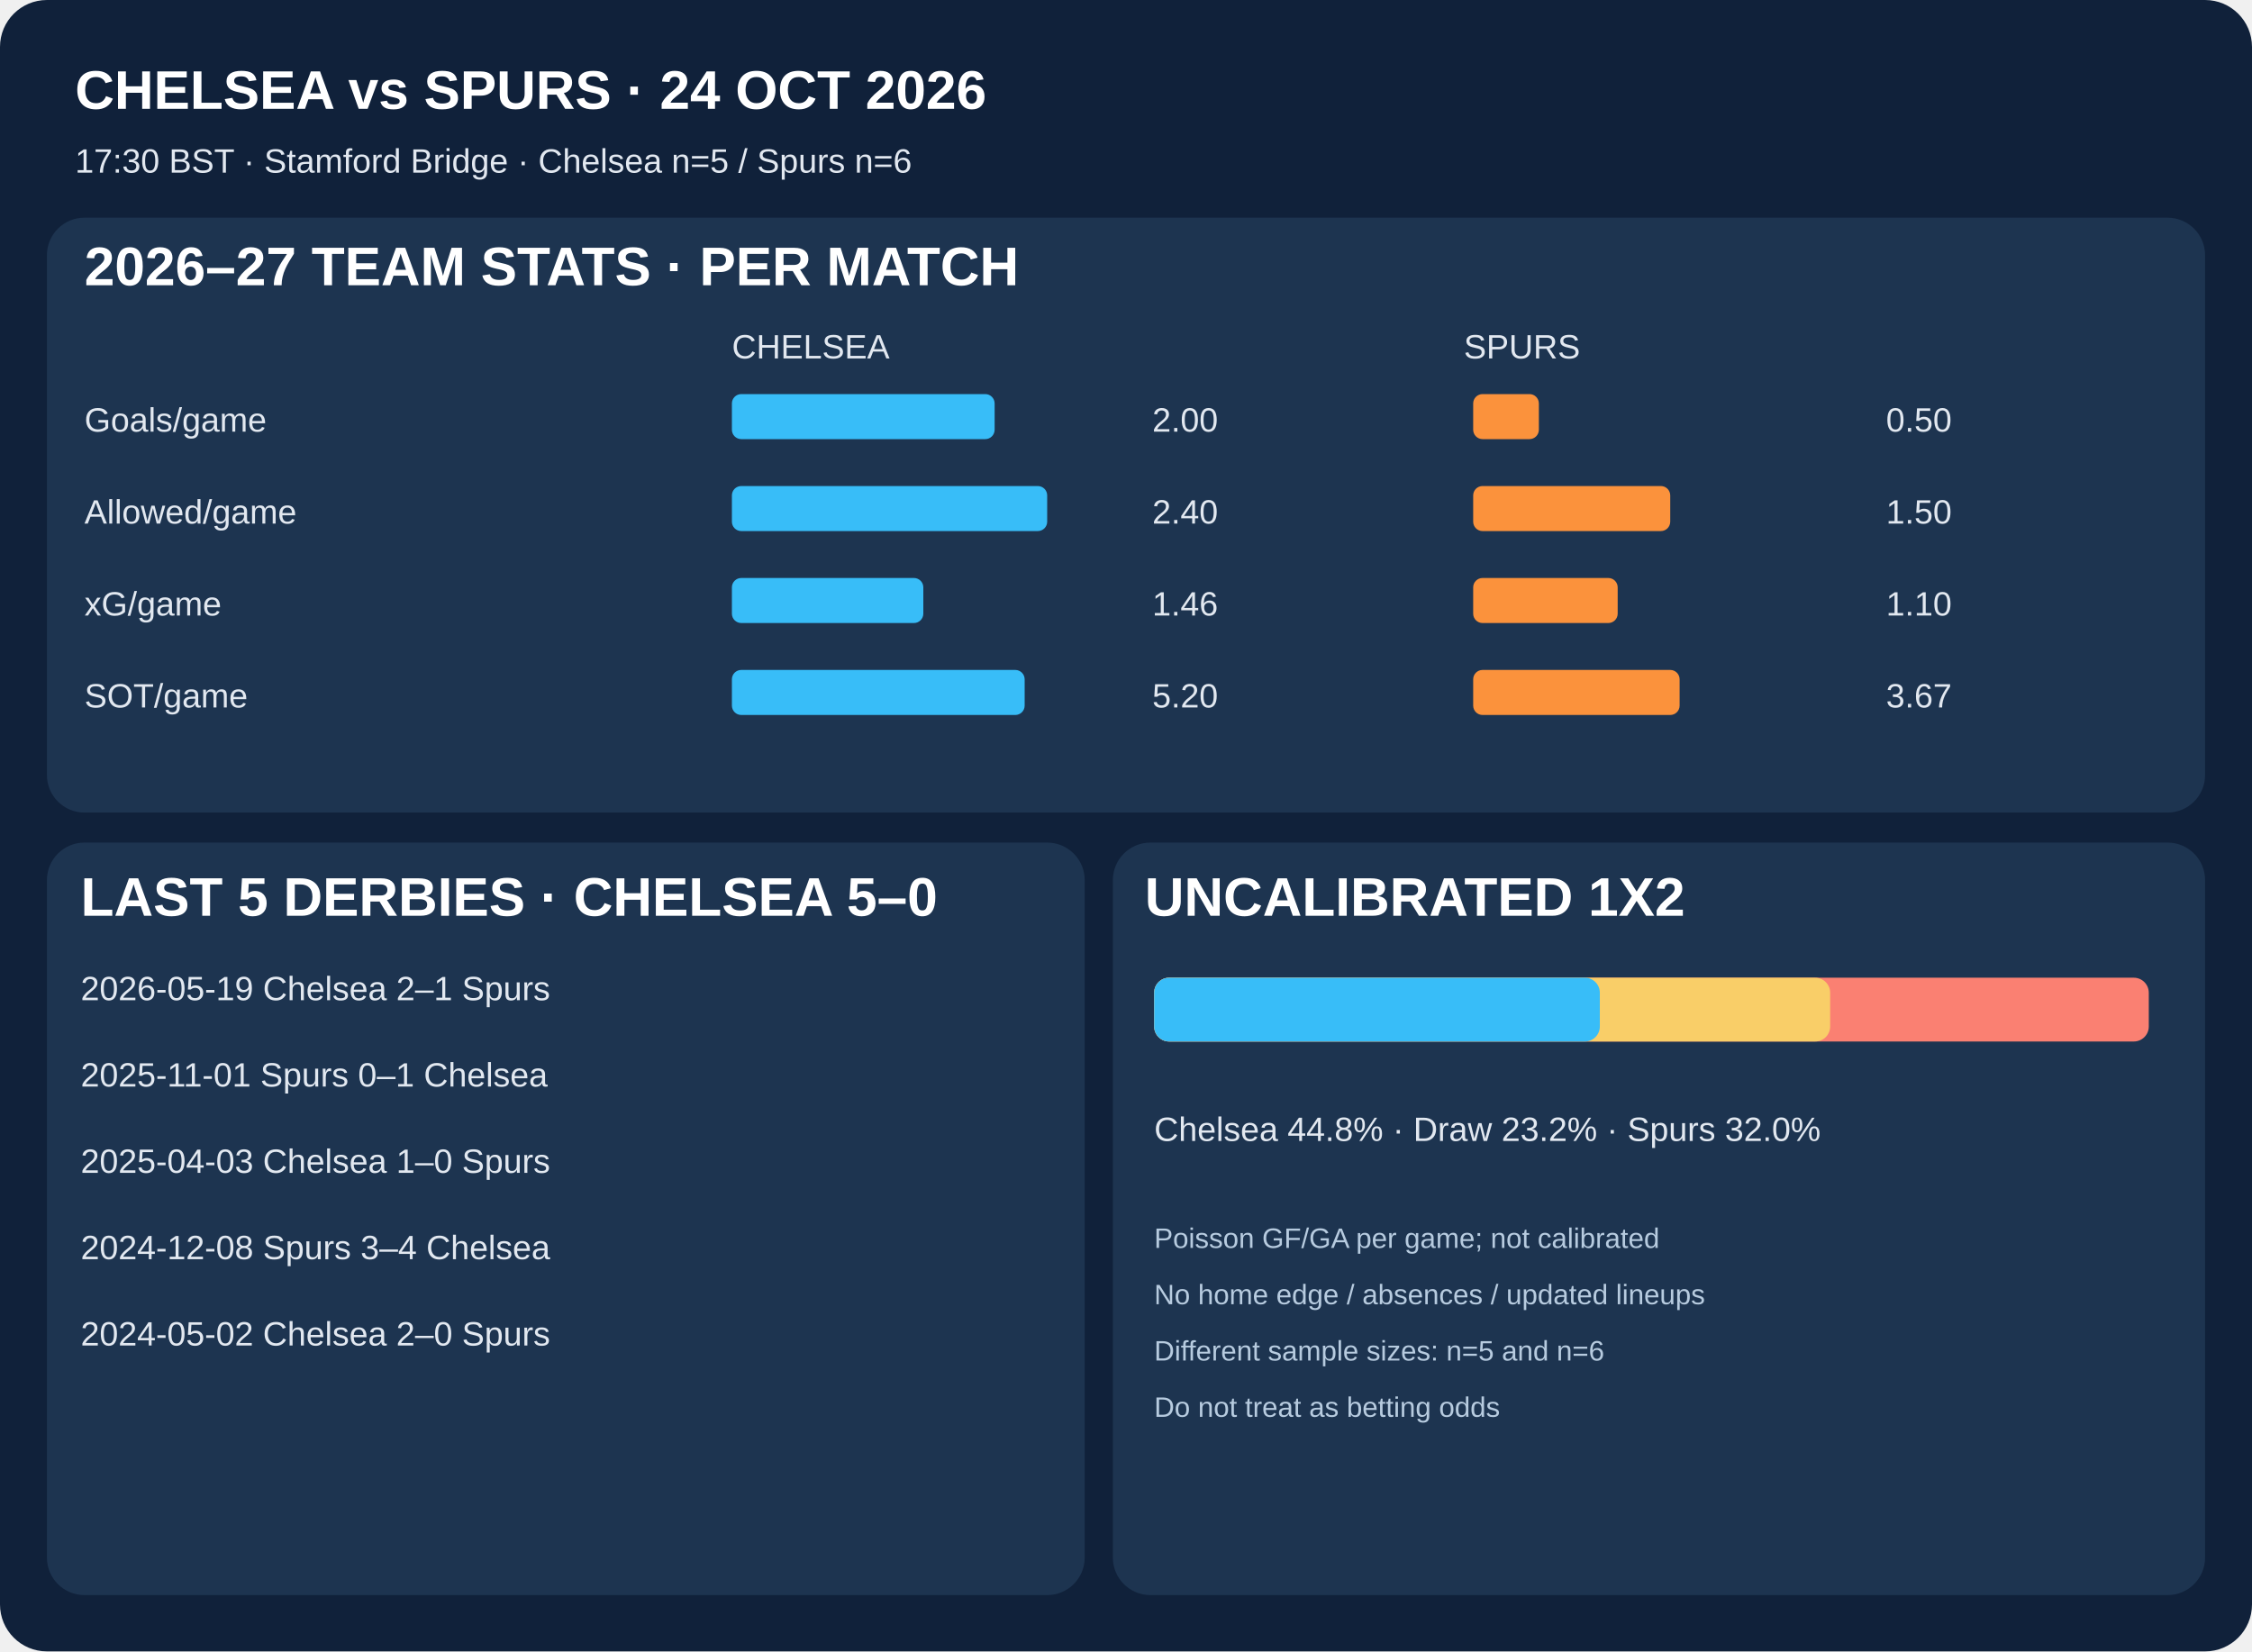
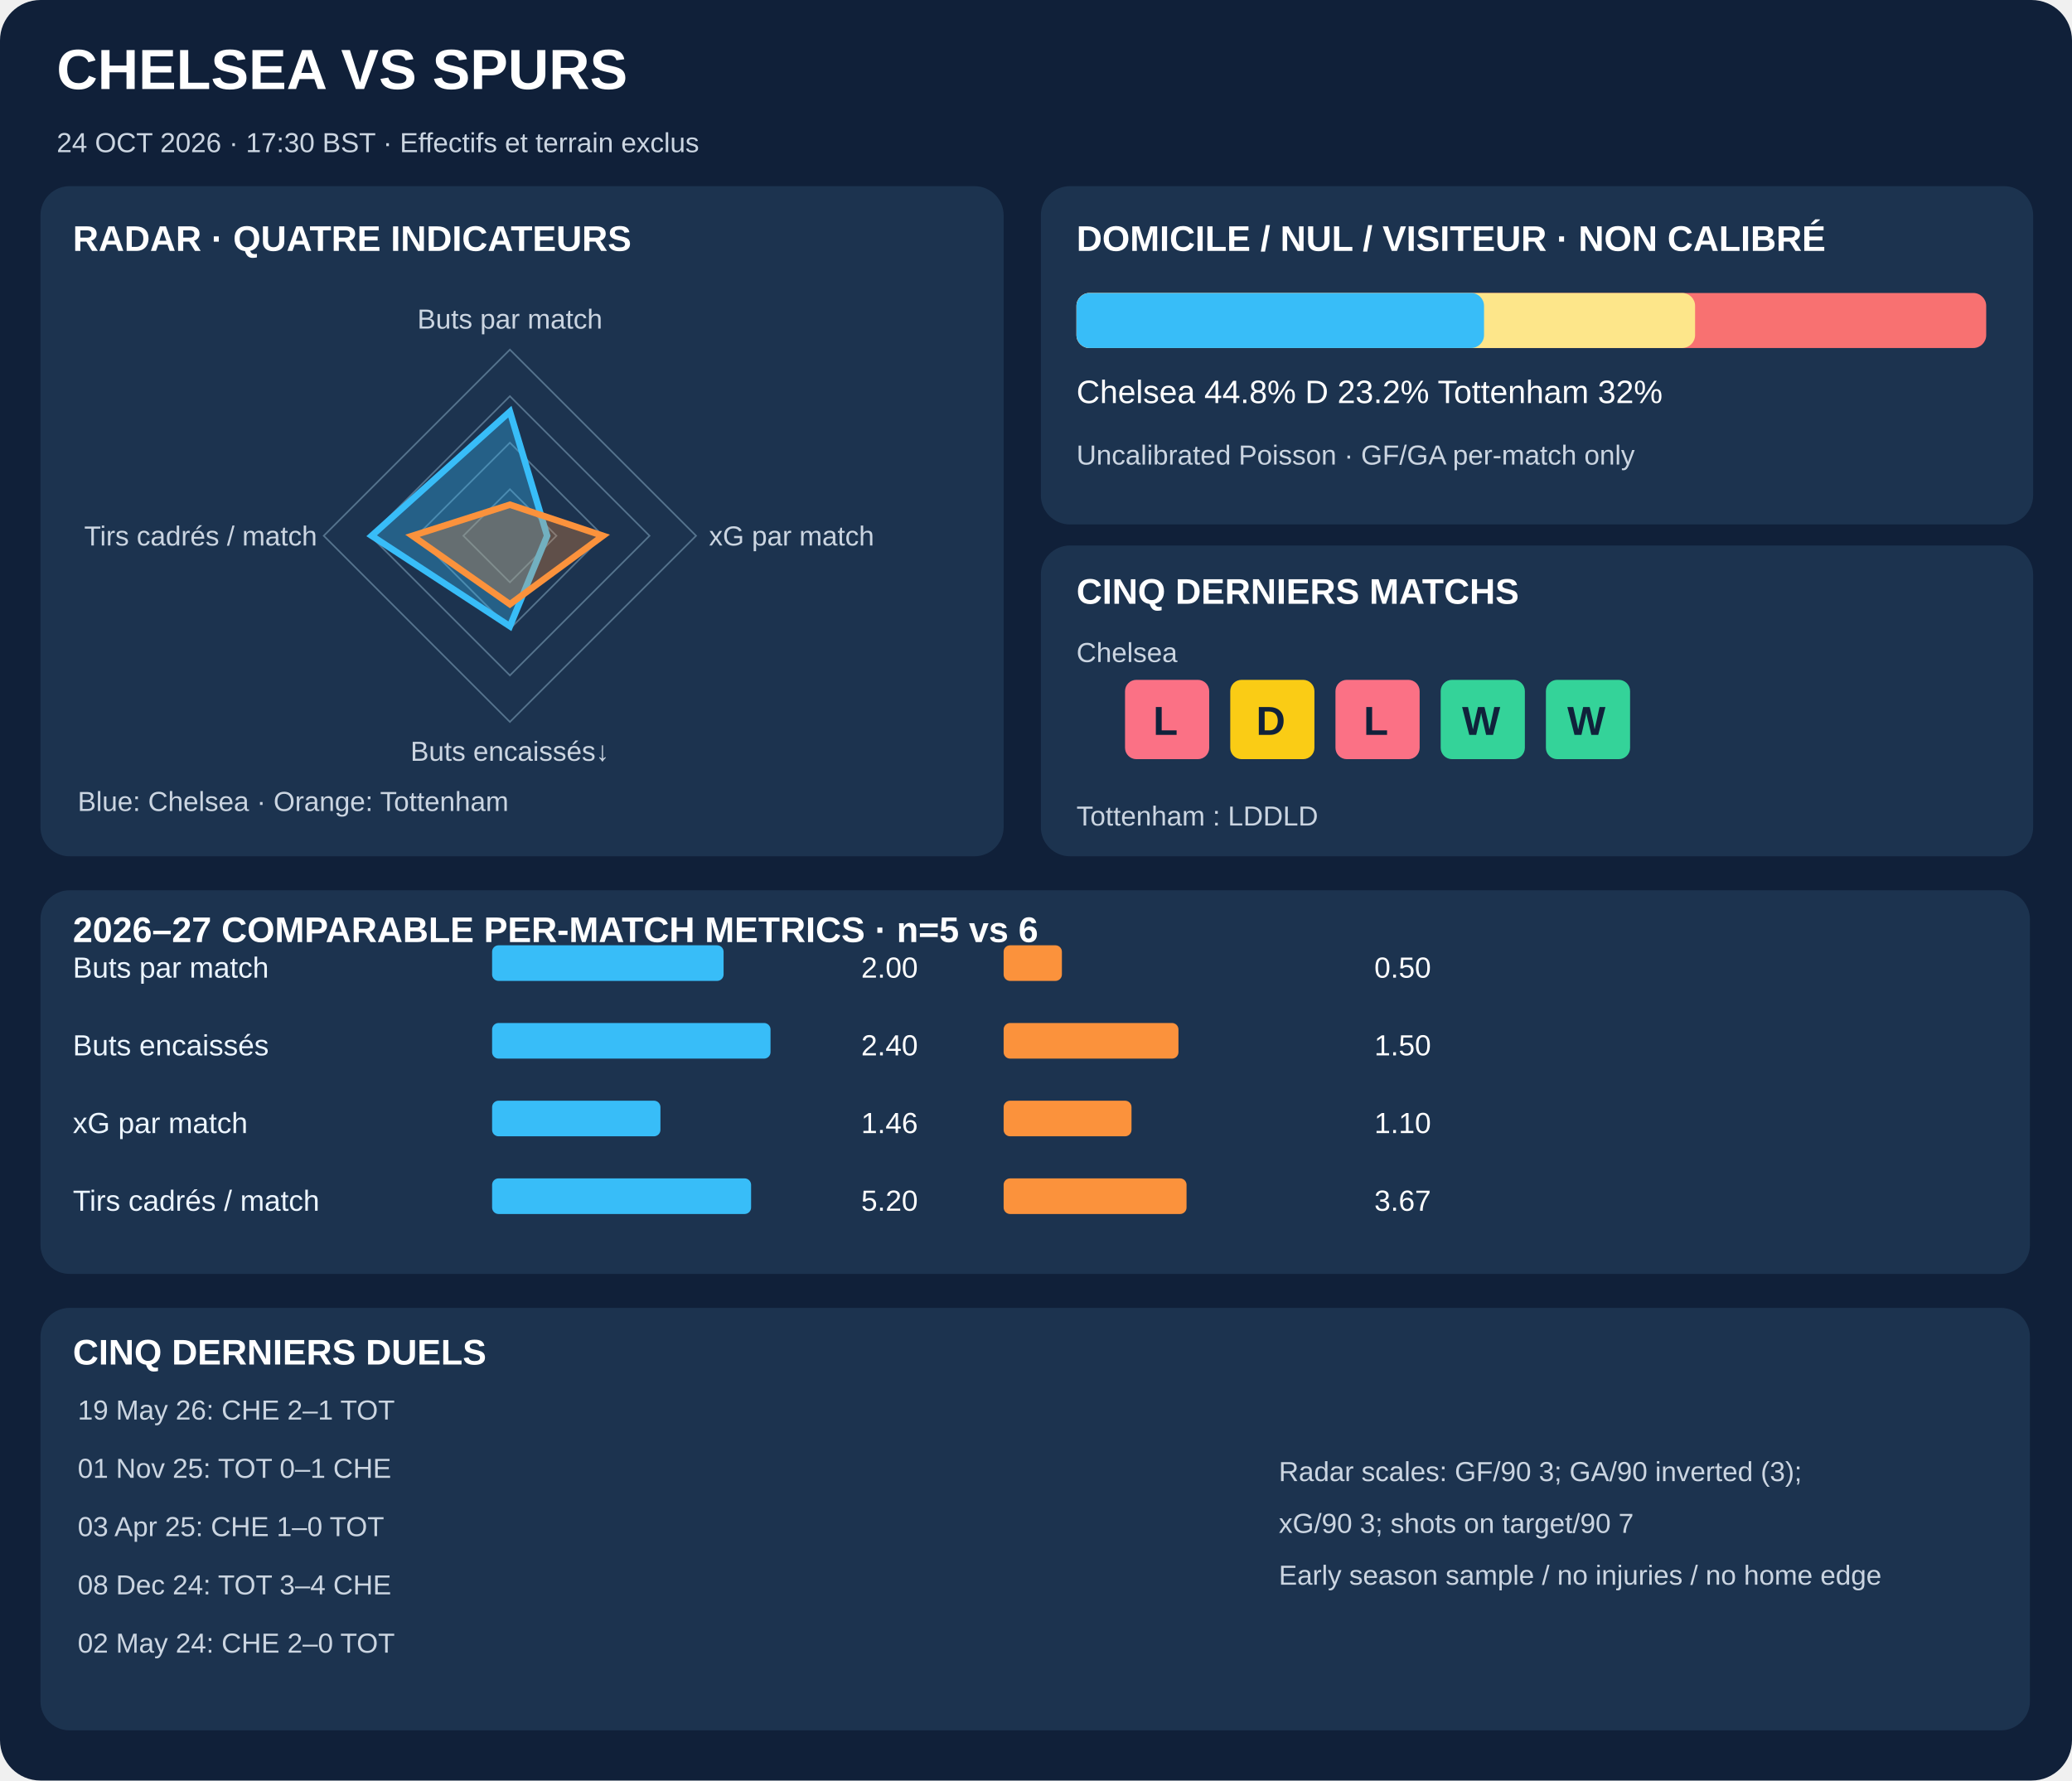
- <svg xmlns="http://www.w3.org/2000/svg" viewBox="0 0 1200 880" role="img">
-   <style>text{font-family:Arial,'Noto Sans',sans-serif}.hd{fill:#fff;font-size:29px;font-weight:700}.tx{fill:#e2e8f0;font-size:18px}.sm{fill:#b7cbdf;font-size:15px}</style>
-   <rect width="1200" height="880" rx="25" fill="#10213a" />
-   <text x="40" y="58" class="hd">CHELSEA vs SPURS · 24 OCT 2026</text>
-   <text x="40" y="92" class="tx">17:30 BST · Stamford Bridge · Chelsea n=5 / Spurs n=6</text>
-   <rect x="25" y="116" width="1150" height="317" rx="20" fill="#1d3450" />
-   <text x="45" y="152" class="hd">2026–27 TEAM STATS · PER MATCH</text>
-   <text x="390" y="191" class="tx">CHELSEA</text>
-   <text x="780" y="191" class="tx">SPURS</text>
-   <text x="45" y="230" class="tx">Goals/game</text>
-   <rect x="390" y="210" width="140" height="24" rx="5" fill="#38bdf8" />
-   <text x="614" y="230" class="tx">2.00</text>
-   <rect x="785" y="210" width="35" height="24" rx="5" fill="#fb923c" />
-   <text x="1005" y="230" class="tx">0.50</text>
-   <text x="45" y="279" class="tx">Allowed/game</text>
-   <rect x="390" y="259" width="168" height="24" rx="5" fill="#38bdf8" />
-   <text x="614" y="279" class="tx">2.40</text>
-   <rect x="785" y="259" width="105" height="24" rx="5" fill="#fb923c" />
-   <text x="1005" y="279" class="tx">1.50</text>
-   <text x="45" y="328" class="tx">xG/game</text>
-   <rect x="390" y="308" width="102" height="24" rx="5" fill="#38bdf8" />
-   <text x="614" y="328" class="tx">1.46</text>
-   <rect x="785" y="308" width="77" height="24" rx="5" fill="#fb923c" />
-   <text x="1005" y="328" class="tx">1.10</text>
-   <text x="45" y="377" class="tx">SOT/game</text>
-   <rect x="390" y="357" width="156" height="24" rx="5" fill="#38bdf8" />
-   <text x="614" y="377" class="tx">5.20</text>
-   <rect x="785" y="357" width="110" height="24" rx="5" fill="#fb923c" />
-   <text x="1005" y="377" class="tx">3.67</text>
-   <rect x="25" y="449" width="553" height="401" rx="20" fill="#1d3450" />
-   <text x="43" y="488" class="hd">LAST 5 DERBIES · CHELSEA 5–0</text>
-   <text x="43" y="533" class="tx">2026-05-19 Chelsea 2–1 Spurs</text>
-   <text x="43" y="579" class="tx">2025-11-01 Spurs 0–1 Chelsea</text>
-   <text x="43" y="625" class="tx">2025-04-03 Chelsea 1–0 Spurs</text>
-   <text x="43" y="671" class="tx">2024-12-08 Spurs 3–4 Chelsea</text>
-   <text x="43" y="717" class="tx">2024-05-02 Chelsea 2–0 Spurs</text>
-   <rect x="593" y="449" width="582" height="401" rx="20" fill="#1d3450" />
-   <text x="610" y="488" class="hd">UNCALIBRATED 1X2</text>
-   <rect x="615" y="521" width="530" height="34" rx="8" fill="#fa8072" />
-   <rect x="615" y="521" width="360.217" height="34" rx="8" fill="#f9ce68" />
-   <rect x="615" y="521" width="237.487" height="34" rx="8" fill="#38bdf8" />
-   <text x="615" y="608" class="tx">Chelsea 44.8% · Draw 23.2% · Spurs 32.0%</text>
-   <text x="615" y="665" class="sm">Poisson GF/GA per game; not calibrated</text>
-   <text x="615" y="695" class="sm">No home edge / absences / updated lineups</text>
-   <text x="615" y="725" class="sm">Different sample sizes: n=5 and n=6</text>
-   <text x="615" y="755" class="sm">Do not treat as betting odds</text>
+ <svg xmlns="http://www.w3.org/2000/svg" viewBox="0 0 1280 1100" role="img">
+   <style>text{font-family:Arial,'Noto Sans',sans-serif}.title{fill:white;font-size:35px;font-weight:bold}.sec{fill:white;font-size:22px;font-weight:700}.sub{fill:#cbd5e1;font-size:17px}</style>
+   <rect width="1280" height="1100" fill="#102039" rx="25" />
+   <text x="35" y="55" class="title">CHELSEA VS SPURS</text>
+   <text x="35" y="94" class="sub">24 OCT 2026 · 17:30 BST · Effectifs et terrain exclus</text>
+   <rect x="25" y="115" width="595" height="414" fill="#1c334f" rx="18" />
+   <text x="45" y="155" class="sec">RADAR · QUATRE INDICATEURS</text>
+   <polygon points="315,302.25 343.75,331 315,359.75 286.25,331" stroke="#55738d" fill="none" />
+   <polygon points="315,273.5 372.5,331 315,388.5 257.5,331" stroke="#55738d" fill="none" />
+   <polygon points="315,244.75 401.25,331 315,417.25 228.75,331" stroke="#55738d" fill="none" />
+   <polygon points="315,216 430,331 315,446 200,331" stroke="#55738d" fill="none" />
+   <polygon points="315.0,254.3 338.0,331.0 315.0,386.9 229.6,331.0" fill="#38bdf8" fill-opacity=".33" stroke="#38bdf8" stroke-width="4" />
+   <polygon points="315.0,311.8 372.5,331.0 315.0,373.3 254.8,331.0" fill="#fb923c" fill-opacity=".30" stroke="#fb923c" stroke-width="4" />
+   <text x="315" y="203" text-anchor="middle" class="sub">Buts par match</text>
+   <text x="438" y="337" class="sub">xG par match</text>
+   <text x="315" y="470" text-anchor="middle" class="sub">Buts encaissés↓</text>
+   <text x="52" y="337" class="sub">Tirs cadrés / match</text>
+   <text x="48" y="501" class="sub">Blue: Chelsea · Orange: Tottenham</text>
+   <rect x="643" y="115" width="613" height="209" fill="#1c334f" rx="18" />
+   <text x="665" y="155" class="sec">DOMICILE / NUL / VISITEUR · NON CALIBRÉ</text>
+   <rect x="665" y="181" width="562" height="34" rx="8" fill="#f87171" />
+   <rect x="665" y="181" width="382.16" height="34" rx="8" fill="#fde68a" />
+   <rect x="665" y="181" width="251.776" height="34" rx="8" fill="#38bdf8" />
+   <text x="665" y="249" fill="#fff" font-size="20">Chelsea 44.8%   D 23.2%   Tottenham 32%</text>
+   <text x="665" y="287" class="sub">Uncalibrated Poisson · GF/GA per-match only</text>
+   <rect x="643" y="337" width="613" height="192" fill="#1c334f" rx="18" />
+   <text x="665" y="373" class="sec">CINQ DERNIERS MATCHS</text>
+   <text x="665" y="409" class="sub">Chelsea</text>
+   <rect x="695" y="420" width="52" height="49" rx="7" fill="#fb7185" />
+   <text x="720" y="454" fill="#10223b" text-anchor="middle" font-size="25" font-weight="bold">L</text>
+   <rect x="760" y="420" width="52" height="49" rx="7" fill="#facc15" />
+   <text x="785" y="454" fill="#10223b" text-anchor="middle" font-size="25" font-weight="bold">D</text>
+   <rect x="825" y="420" width="52" height="49" rx="7" fill="#fb7185" />
+   <text x="850" y="454" fill="#10223b" text-anchor="middle" font-size="25" font-weight="bold">L</text>
+   <rect x="890" y="420" width="52" height="49" rx="7" fill="#34d399" />
+   <text x="915" y="454" fill="#10223b" text-anchor="middle" font-size="25" font-weight="bold">W</text>
+   <rect x="955" y="420" width="52" height="49" rx="7" fill="#34d399" />
+   <text x="980" y="454" fill="#10223b" text-anchor="middle" font-size="25" font-weight="bold">W</text>
+   <text x="665" y="510" class="sub">Tottenham : LDDLD</text>
+   <rect x="25" y="550" width="1229" height="237" rx="18" fill="#1c334f" />
+   <text x="45" y="582" class="sec">2026–27 COMPARABLE PER-MATCH METRICS · n=5 vs 6</text>
+   <text x="45" y="604" fill="#ecf5ff" font-size="18">Buts par match</text>
+   <rect x="304" y="584" width="143" height="22" rx="4" fill="#38bdf8" />
+   <text x="532" y="604" fill="#fff" font-size="18">2.00</text>
+   <rect x="620" y="584" width="36" height="22" rx="4" fill="#fb923c" />
+   <text x="849" y="604" fill="#fff" font-size="18">0.50</text>
+   <text x="45" y="652" fill="#ecf5ff" font-size="18">Buts encaissés</text>
+   <rect x="304" y="632" width="172" height="22" rx="4" fill="#38bdf8" />
+   <text x="532" y="652" fill="#fff" font-size="18">2.40</text>
+   <rect x="620" y="632" width="108" height="22" rx="4" fill="#fb923c" />
+   <text x="849" y="652" fill="#fff" font-size="18">1.50</text>
+   <text x="45" y="700" fill="#ecf5ff" font-size="18">xG par match</text>
+   <rect x="304" y="680" width="104" height="22" rx="4" fill="#38bdf8" />
+   <text x="532" y="700" fill="#fff" font-size="18">1.46</text>
+   <rect x="620" y="680" width="79" height="22" rx="4" fill="#fb923c" />
+   <text x="849" y="700" fill="#fff" font-size="18">1.10</text>
+   <text x="45" y="748" fill="#ecf5ff" font-size="18">Tirs cadrés / match</text>
+   <rect x="304" y="728" width="160" height="22" rx="4" fill="#38bdf8" />
+   <text x="532" y="748" fill="#fff" font-size="18">5.20</text>
+   <rect x="620" y="728" width="113" height="22" rx="4" fill="#fb923c" />
+   <text x="849" y="748" fill="#fff" font-size="18">3.67</text>
+   <rect x="25" y="808" width="1229" height="261" rx="18" fill="#1c334f" />
+   <text x="45" y="843" class="sec">CINQ DERNIERS DUELS</text>
+   <text x="48" y="877" class="sub">19 May 26: CHE 2–1 TOT</text>
+   <text x="48" y="913" class="sub">01 Nov 25: TOT 0–1 CHE</text>
+   <text x="48" y="949" class="sub">03 Apr 25: CHE 1–0 TOT</text>
+   <text x="48" y="985" class="sub">08 Dec 24: TOT 3–4 CHE</text>
+   <text x="48" y="1021" class="sub">02 May 24: CHE 2–0 TOT</text>
+   <text x="790" y="915" class="sub">Radar scales: GF/90 3; GA/90 inverted (3);</text>
+   <text x="790" y="947" class="sub">xG/90 3; shots on target/90 7</text>
+   <text x="790" y="979" class="sub">Early season sample / no injuries / no home edge</text>
</svg>
